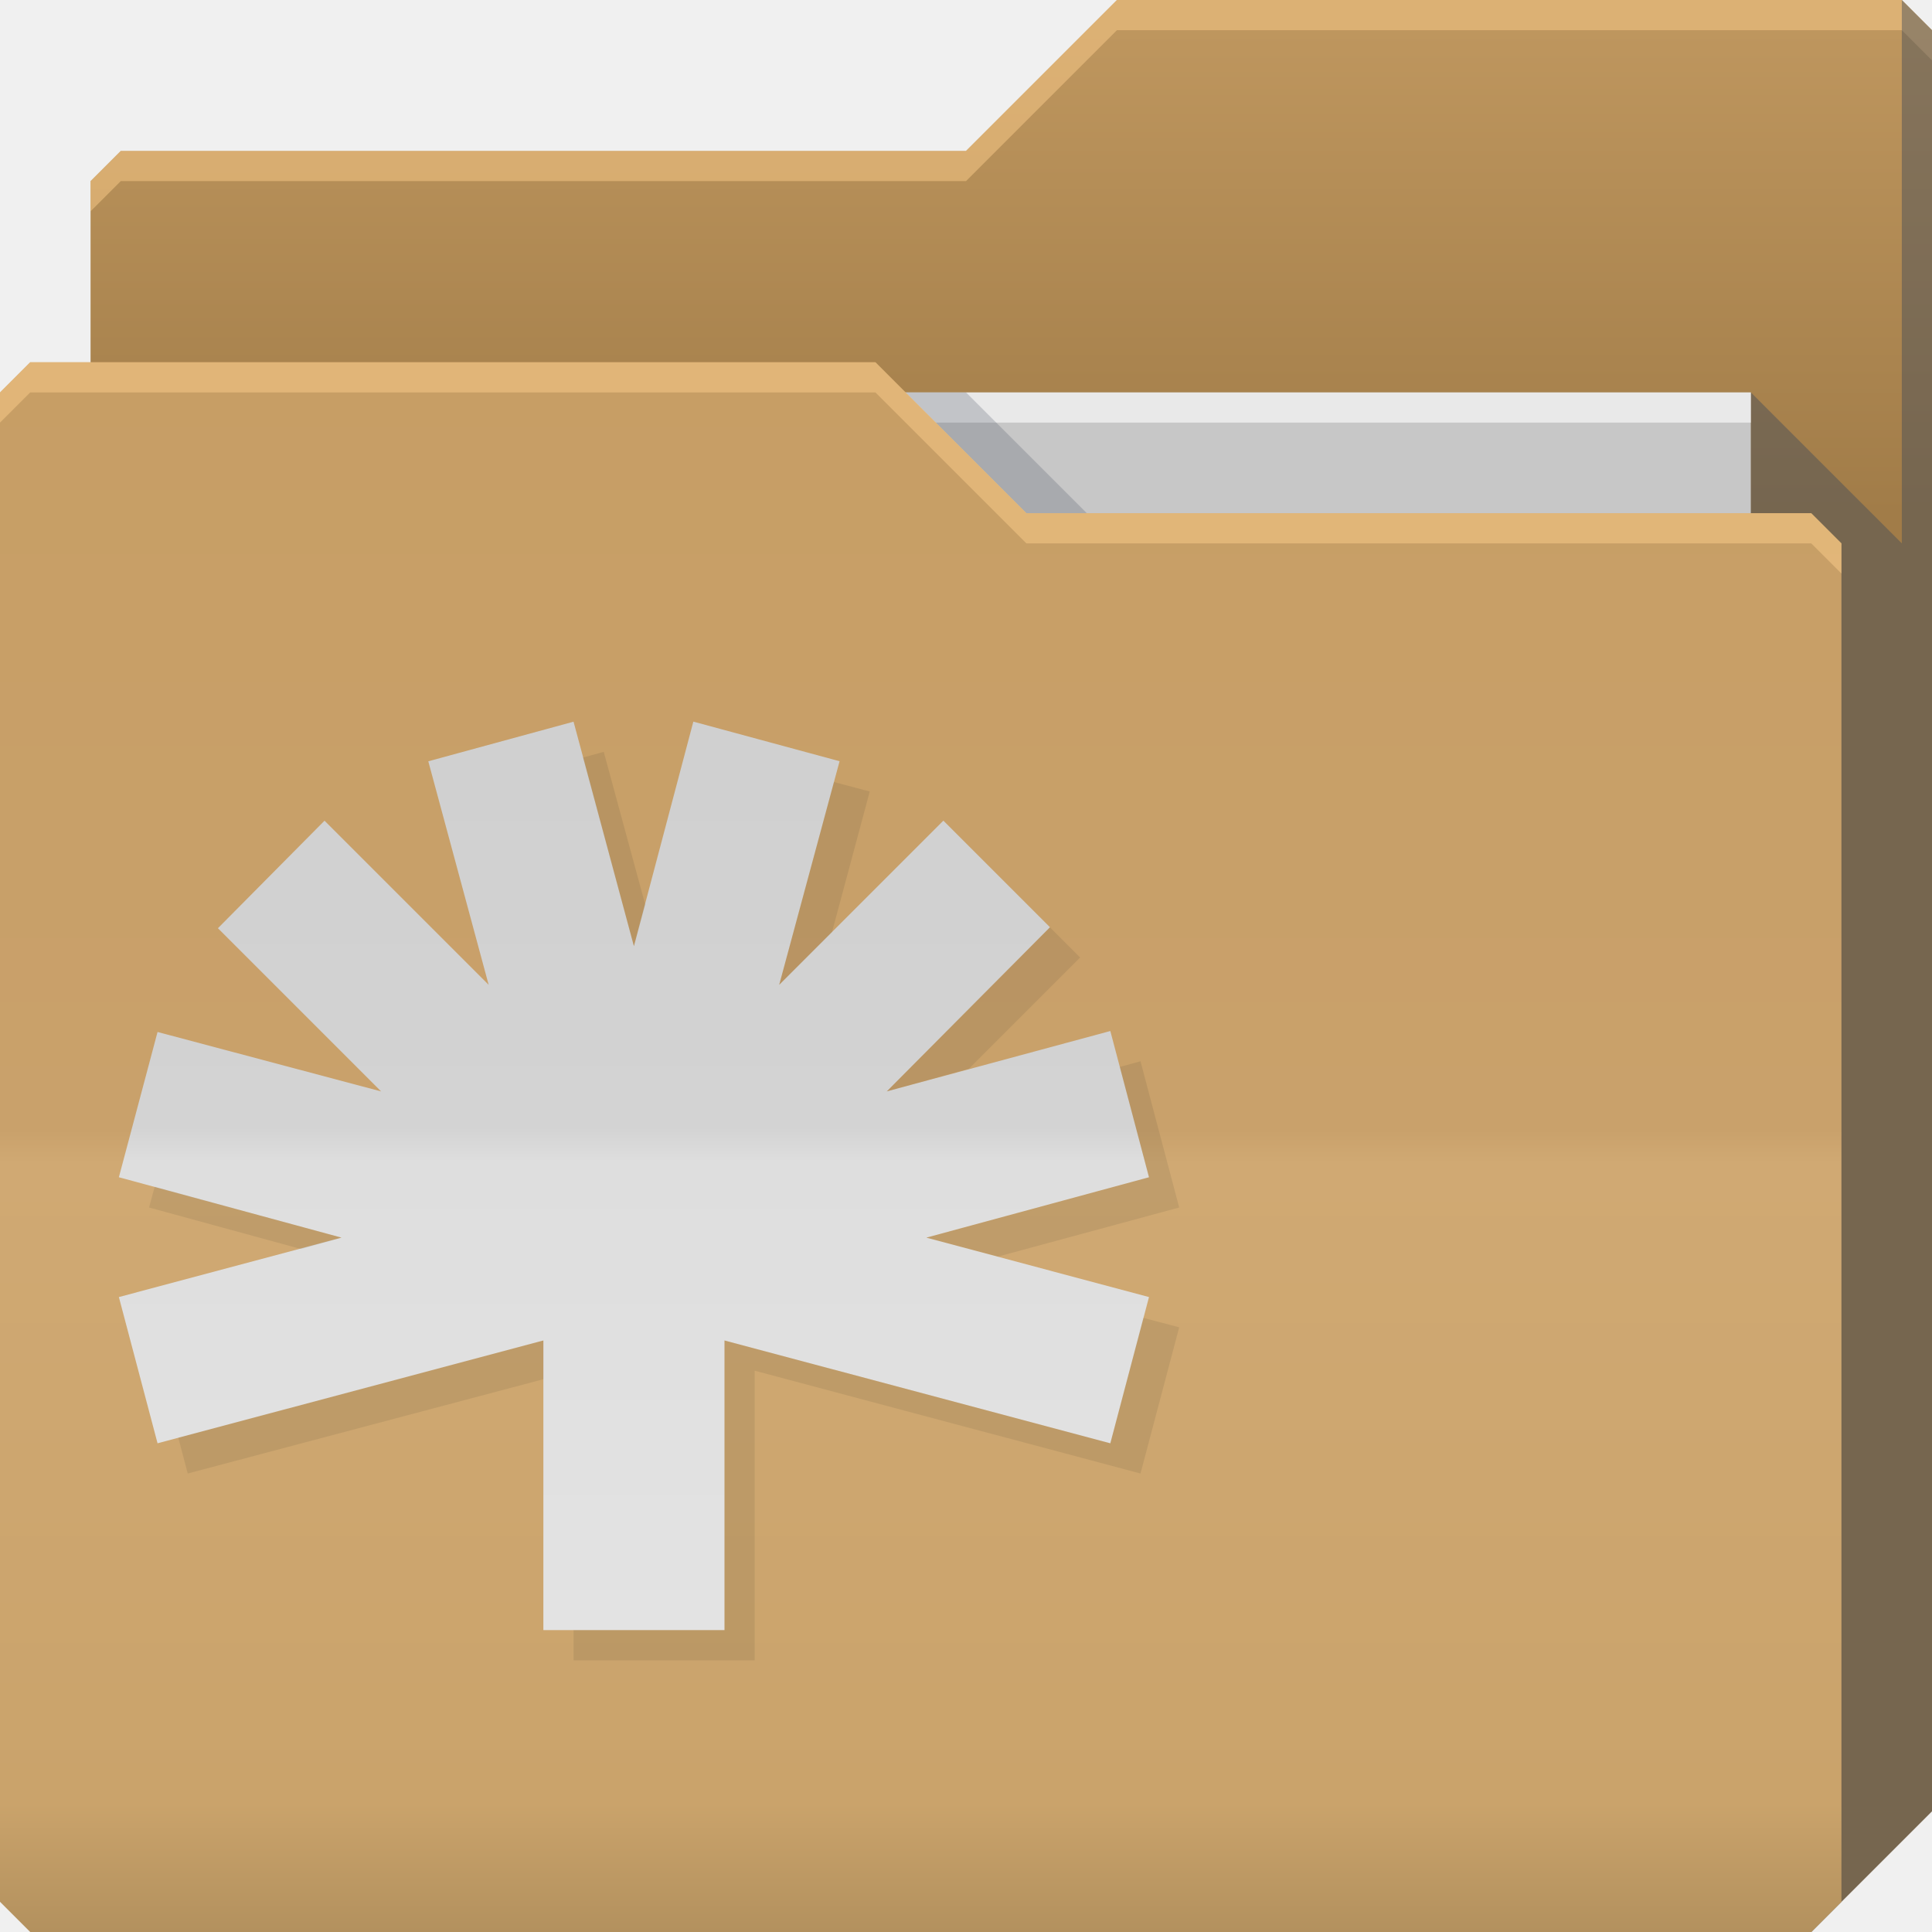
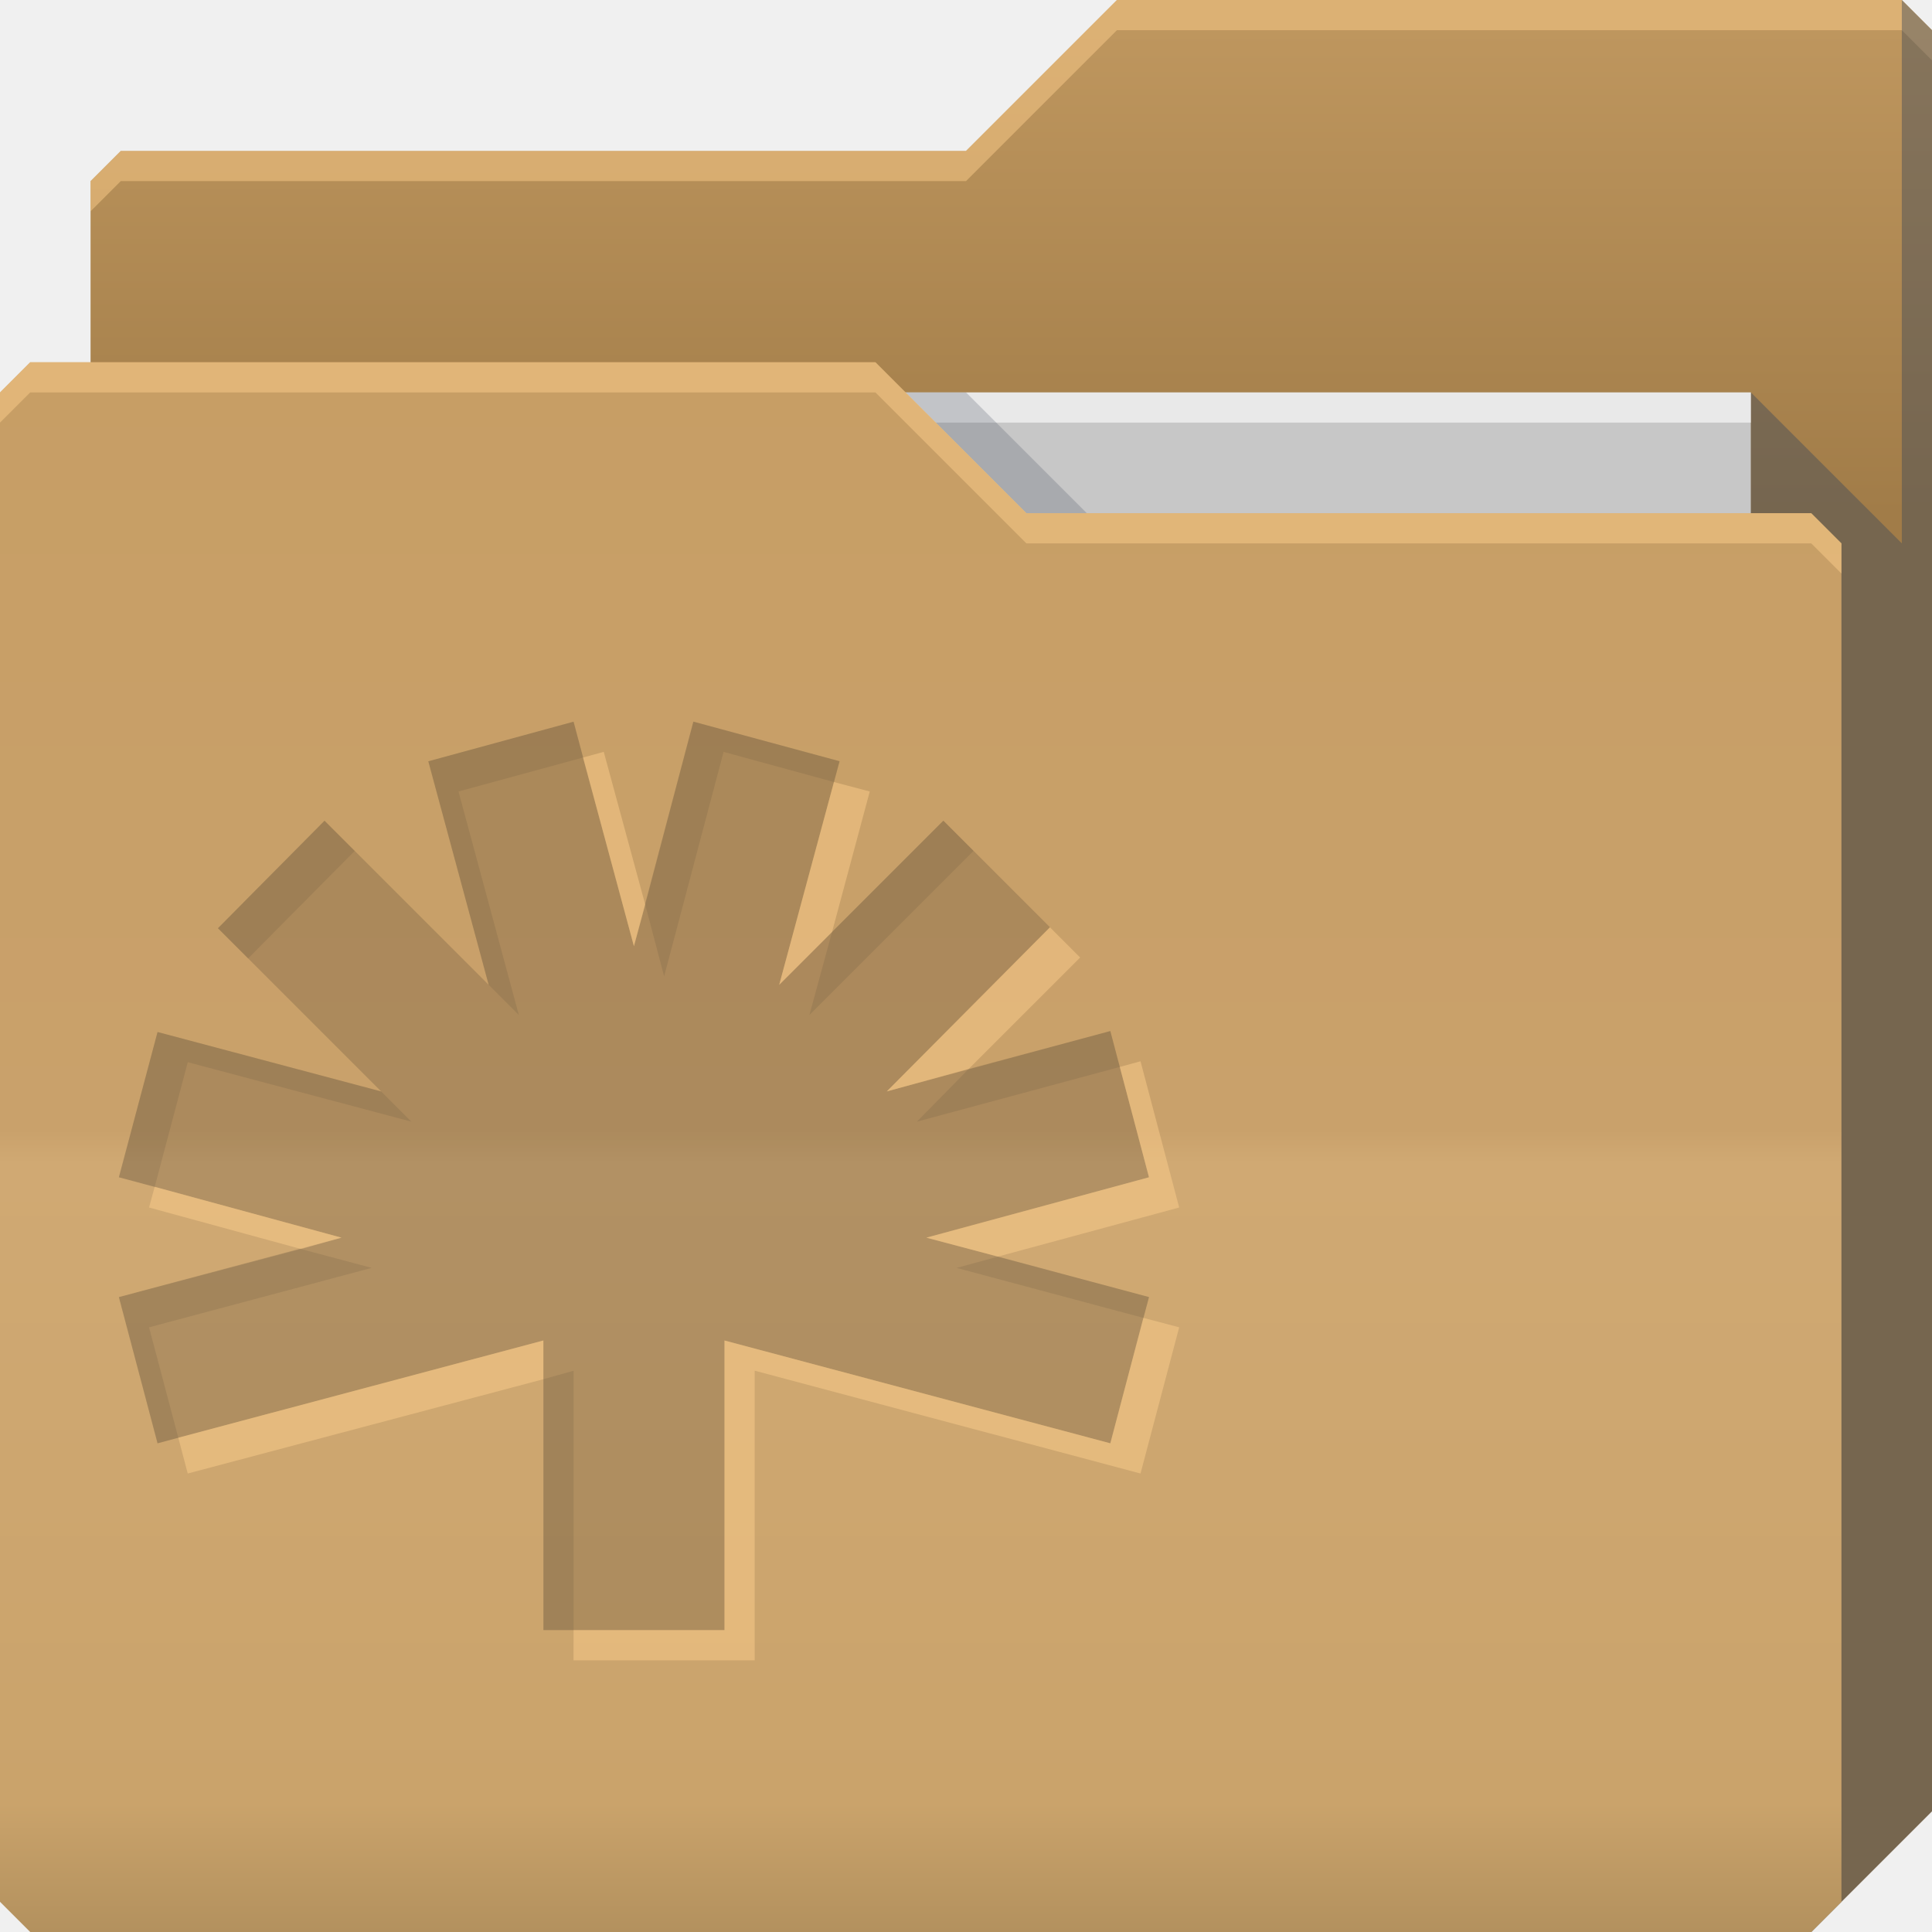
<svg xmlns="http://www.w3.org/2000/svg" xmlns:xlink="http://www.w3.org/1999/xlink" id="svg13094" height="64" width="64" version="1.1">
  <defs id="defs11">
    <linearGradient id="linearGradient3841-4-4">
      <stop style="stop-color:#a17c48;stop-opacity:1;" offset="0" id="stop3843-9-4" />
      <stop style="stop-color:#be965e;stop-opacity:1;" offset="1" id="stop3845-3-1" />
    </linearGradient>
    <linearGradient xlink:href="#linearGradient3969-7" id="linearGradient3918-6" gradientUnits="userSpaceOnUse" x1="29.875" y1="64.082" x2="29.875" y2="12.082" />
    <linearGradient id="linearGradient3969-7">
      <stop style="stop-color:#b3915e;stop-opacity:1;" offset="0" id="stop3971-4" />
      <stop id="stop3977-5" offset="0.082" style="stop-color:#caa36b;stop-opacity:1;" />
      <stop style="stop-color:#d0a973;stop-opacity:1;" offset="0.49" id="stop3979-6" />
      <stop id="stop3981-2" offset="0.511" style="stop-color:#c9a16b;stop-opacity:1;" />
      <stop style="stop-color:#c79e65;stop-opacity:1;" offset="1" id="stop3973-6" />
    </linearGradient>
    <linearGradient y2="32.976" x2="77.278" y1="48.976" x1="77.278" gradientTransform="translate(-33.625,-31.89412)" gradientUnits="userSpaceOnUse" id="linearGradient3100" xlink:href="#linearGradient3841-4-4" />
-     <linearGradient id="linearGradient3051-9-1-2">
-       <stop id="stop3053-6-2-8" style="stop-color:#cdcdcd;stop-opacity:1;" offset="0" />
-       <stop id="stop3059-3-6-6" style="stop-color:#d3d3d3;stop-opacity:1;" offset="0.48" />
-       <stop id="stop3061-4-6-6" style="stop-color:#dedede;stop-opacity:1;" offset="0.502" />
-       <stop id="stop3055-6-2-2-9" style="stop-color:#e6e6e6;stop-opacity:1;" offset="1" />
-     </linearGradient>
-     <linearGradient xlink:href="#linearGradient3051-9-1-2" id="linearGradient3090" gradientUnits="userSpaceOnUse" x1="18.313" y1="13.082" x2="18.313" y2="63.818" />
-     <linearGradient xlink:href="#linearGradient3051-9-1-2-7" id="linearGradient3090-0" gradientUnits="userSpaceOnUse" x1="18.313" y1="13.082" x2="18.313" y2="63.818" gradientTransform="translate(1.625,0.917717)" />
-     <linearGradient id="linearGradient3051-9-1-2-7">
-       <stop id="stop3053-6-2-8-1" style="stop-color:#cdcdcd;stop-opacity:1;" offset="0" />
-       <stop id="stop3059-3-6-6-8" style="stop-color:#d3d3d3;stop-opacity:1;" offset="0.48" />
-       <stop id="stop3061-4-6-6-3" style="stop-color:#dedede;stop-opacity:1;" offset="0.502" />
-       <stop id="stop3055-6-2-2-9-5" style="stop-color:#e6e6e6;stop-opacity:1;" offset="1" />
-     </linearGradient>
-     <linearGradient xlink:href="#linearGradient3051-9-1-2-7" id="linearGradient4088" gradientUnits="userSpaceOnUse" x1="18.313" y1="13.082" x2="18.313" y2="63.818" />
-     <linearGradient xlink:href="#linearGradient3051-9-1-2-7" id="linearGradient4092" gradientUnits="userSpaceOnUse" x1="18.313" y1="13.082" x2="18.313" y2="63.818" />
  </defs>
  <g id="g3043" transform="translate(-0.6250001,0.08228278)" />
  <g id="g3045" transform="translate(0.625,-0.082283)">
    <path style="fill:url(#linearGradient3100);fill-opacity:1;fill-rule:nonzero;stroke:none" d="m 2.375,6.082 -10e-8,58 57,-10e-7 4,-4 0,-59 -1,-1 -26,0 -5,5 -28,1e-7 z" id="path3833" />
    <path style="color:#000000;fill:#ffd08f;fill-opacity:0.466;fill-rule:nonzero;stroke:none;stroke-width:1;marker:none;visibility:visible;display:inline;overflow:visible;enable-background:accumulate" d="m 36.375,0.082 -5,5 -28,0 -1,1 0,1 1,-1 28,0 5,-5 26,0 1,1 0,-1 -1,-1 -26,0 z" id="path3800" />
    <path d="m 6.375,13.082 51,0 0,31 -51,0 z" id="path3920" style="fill:#c7c7c7;fill-opacity:1;fill-rule:nonzero" />
    <path id="path3802" d="m 57.375,13.082 0,51 2,0 4,-4 0,-59 -1,-1 0,18 z" style="fill:#3e4959;fill-opacity:0.432" />
    <path id="path4253" d="m 6.375,13.082 51,0 0,1 -51,0 z" style="fill:#ffffff;fill-opacity:0.602;fill-rule:nonzero" />
    <path style="color:#000000;fill:#3e4959;fill-opacity:0.23;fill-rule:nonzero;stroke-width:1;stroke-linecap:butt;stroke-linejoin:miter;stroke-miterlimit:4;stroke-opacity:1;stroke-dasharray:none;stroke-dashoffset:0;marker:none;visibility:visible;display:inline;overflow:visible;enable-background:accumulate" d="m 29.375,13.082 4,4 2,0 -4,-4 z" id="path3982" />
    <path id="path3916" d="m -0.625,13.082 0,50 1,1 59,0 1,-1 0,-45 -1,-1 -26,1e-6 -5,-5 -28,-10e-7 z" style="fill:url(#linearGradient3918-6);fill-opacity:1;fill-rule:nonzero" />
    <path style="fill:#ffd08f;fill-opacity:0.466;fill-rule:nonzero" d="m 0.375,12.082 -1,1 0,1 1,-1 28,0 5,5 26,0 1,1 0,-1 -1,-1 -26,0 -5,-5 -28,0 z" id="path3046" />
-     <path id="path4086" d="m 18.375,23.989 -4.812,1.312 2,7.406 -5.438,-5.438 -3.531,3.562 5.406,5.406 -7.406,-1.969 -1.281,4.812 7.375,2 -7.375,1.969 1.281,4.844 12.781,-3.406 0,9.594 6,0 0,-9.594 12.781,3.406 1.281,-4.844 -7.375,-1.969 7.375,-2 -1.281,-4.844 -7.406,2 5.406,-5.438 -3.531,-3.531 -5.438,5.438 2,-7.406 -4.844,-1.312 -1.969,7.438 -2,-7.438 z" style="font-size:medium;font-style:normal;font-variant:normal;font-weight:normal;font-stretch:normal;text-indent:0;text-align:start;text-decoration:none;line-height:normal;letter-spacing:normal;word-spacing:normal;text-transform:none;direction:ltr;block-progression:tb;writing-mode:lr-tb;text-anchor:start;baseline-shift:baseline;color:#000000;fill:url(#linearGradient4088);fill-opacity:1;fill-rule:nonzero;stroke:none;stroke-width:1;marker:none;visibility:visible;display:inline;overflow:visible;enable-background:accumulate;font-family:Sans;-inkscape-font-specification:Sans" />
-     <path style="font-size:medium;font-style:normal;font-variant:normal;font-weight:normal;font-stretch:normal;text-indent:0;text-align:start;text-decoration:none;line-height:normal;letter-spacing:normal;word-spacing:normal;text-transform:none;direction:ltr;block-progression:tb;writing-mode:lr-tb;text-anchor:start;baseline-shift:baseline;color:#000000;fill:#0b0e11;fill-opacity:0.079;fill-rule:nonzero;stroke:none;stroke-width:1;marker:none;visibility:visible;display:inline;overflow:visible;enable-background:accumulate;font-family:Sans;-inkscape-font-specification:Sans" d="M 20 24.906 L 19.312 25.094 L 21 31.344 L 21.375 29.969 L 20 24.906 z M 27.625 25.906 L 25.812 32.625 L 27.562 30.875 L 28.812 26.219 L 27.625 25.906 z M 34.781 30.719 L 29.375 36.156 L 32.094 35.406 L 35.781 31.719 L 34.781 30.719 z M 37.781 35.156 L 37.094 35.344 L 38.062 39 L 30.688 41 L 33.062 41.625 L 39.062 40 L 37.781 35.156 z M 5.125 39.312 L 4.938 40 L 9.969 41.375 L 11.312 41 L 5.125 39.312 z M 37.875 43.656 L 36.781 47.812 L 24 44.406 L 24 54 L 19 54 L 19 55 L 25 55 L 25 45.406 L 37.781 48.812 L 39.062 43.969 L 37.875 43.656 z M 18 44.406 L 5.906 47.625 L 6.219 48.812 L 18 45.688 L 18 44.406 z " transform="translate(-0.625,0.082283)" id="path3906" />
+     <path style="font-size:medium;font-style:normal;font-variant:normal;font-weight:normal;font-stretch:normal;text-indent:0;text-align:start;text-decoration:none;line-height:normal;letter-spacing:normal;word-spacing:normal;text-transform:none;direction:ltr;block-progression:tb;writing-mode:lr-tb;text-anchor:start;baseline-shift:baseline;color:#000000;fill:#181818;fill-opacity:0.164;fill-rule:nonzero;stroke:none;stroke-width:1;marker:none;visibility:visible;display:inline;overflow:visible;enable-background:accumulate;font-family:Sans;-inkscape-font-specification:Sans" d="m 18.375,23.989 -4.812,1.312 2,7.406 -5.438,-5.438 -3.531,3.562 5.406,5.406 -7.406,-1.969 -1.281,4.812 7.375,2 -7.375,1.969 1.281,4.844 12.781,-3.406 0,9.594 6,0 0,-9.594 12.781,3.406 1.281,-4.844 -7.375,-1.969 7.375,-2 -1.281,-4.844 -7.406,2 5.406,-5.438 -3.531,-3.531 -5.438,5.438 2,-7.406 -4.844,-1.312 -1.969,7.438 -2,-7.438 z" id="path3053" />
+     <path style="font-size:medium;font-style:normal;font-variant:normal;font-weight:normal;font-stretch:normal;text-indent:0;text-align:start;text-decoration:none;line-height:normal;letter-spacing:normal;word-spacing:normal;text-transform:none;direction:ltr;block-progression:tb;writing-mode:lr-tb;text-anchor:start;baseline-shift:baseline;color:#000000;fill:#181818;fill-opacity:0.092;fill-rule:nonzero;stroke:none;stroke-width:1;marker:none;visibility:visible;display:inline;overflow:visible;enable-background:accumulate;font-family:Sans;-inkscape-font-specification:Sans" d="m 18.375,23.989 -4.812,1.312 2,7.406 1,1 -2,-7.406 4.125,-1.125 -0.312,-1.188 z m 3.969,0 -1.594,6.062 0.625,2.375 1.969,-7.438 3.656,1 0.188,-0.688 -4.844,-1.312 z m -12.219,3.281 -3.531,3.562 1,1 3.531,-3.562 -1,-1 z m 20.5,0 -3.688,3.688 -0.75,2.75 5.438,-5.438 -1,-1 z m 5.531,6.969 -4.688,1.25 -1.719,1.75 6.719,-1.812 -0.312,-1.188 z m -31.562,0.031 -1.281,4.812 1.188,0.312 1.094,-4.125 7.406,1.969 -1,-1 -7.406,-1.969 z m 4.75,7.188 -6.031,1.594 1.281,4.844 0.688,-0.188 -0.969,-3.656 7.375,-1.969 -2.344,-0.625 z m 23.094,0.25 -1.375,0.375 6.188,1.656 0.188,-0.688 -5,-1.344 z m -14.062,3.781 -1,0.281 0,8.312 1,0 0,-8.594 z" id="path4086" />
+     <path style="font-size:medium;font-style:normal;font-variant:normal;font-weight:normal;font-stretch:normal;text-indent:0;text-align:start;text-decoration:none;line-height:normal;letter-spacing:normal;word-spacing:normal;text-transform:none;direction:ltr;block-progression:tb;writing-mode:lr-tb;text-anchor:start;baseline-shift:baseline;color:#000000;fill:#ffd08f;fill-opacity:0.466;fill-rule:nonzero;stroke:none;stroke-width:1;marker:none;visibility:visible;display:inline;overflow:visible;enable-background:accumulate;font-family:Sans;-inkscape-font-specification:Sans" d="M 20 24.906 L 19.312 25.094 L 21 31.344 L 21.375 29.969 L 20 24.906 z M 27.625 25.906 L 25.812 32.625 L 27.562 30.875 L 28.812 26.219 L 27.625 25.906 z M 34.781 30.719 L 29.375 36.156 L 32.094 35.406 L 35.781 31.719 L 34.781 30.719 z M 37.781 35.156 L 37.094 35.344 L 38.062 39 L 30.688 41 L 33.062 41.625 L 39.062 40 L 37.781 35.156 z M 5.125 39.312 L 4.938 40 L 9.969 41.375 L 11.312 41 L 5.125 39.312 z M 37.875 43.656 L 36.781 47.812 L 24 44.406 L 24 54 L 19 54 L 19 55 L 25 55 L 25 45.406 L 37.781 48.812 L 39.062 43.969 L 37.875 43.656 z M 18 44.406 L 5.906 47.625 L 6.219 48.812 L 18 45.688 L 18 44.406 z " transform="translate(-0.625,0.082283)" id="path3906" />
  </g>
</svg>
